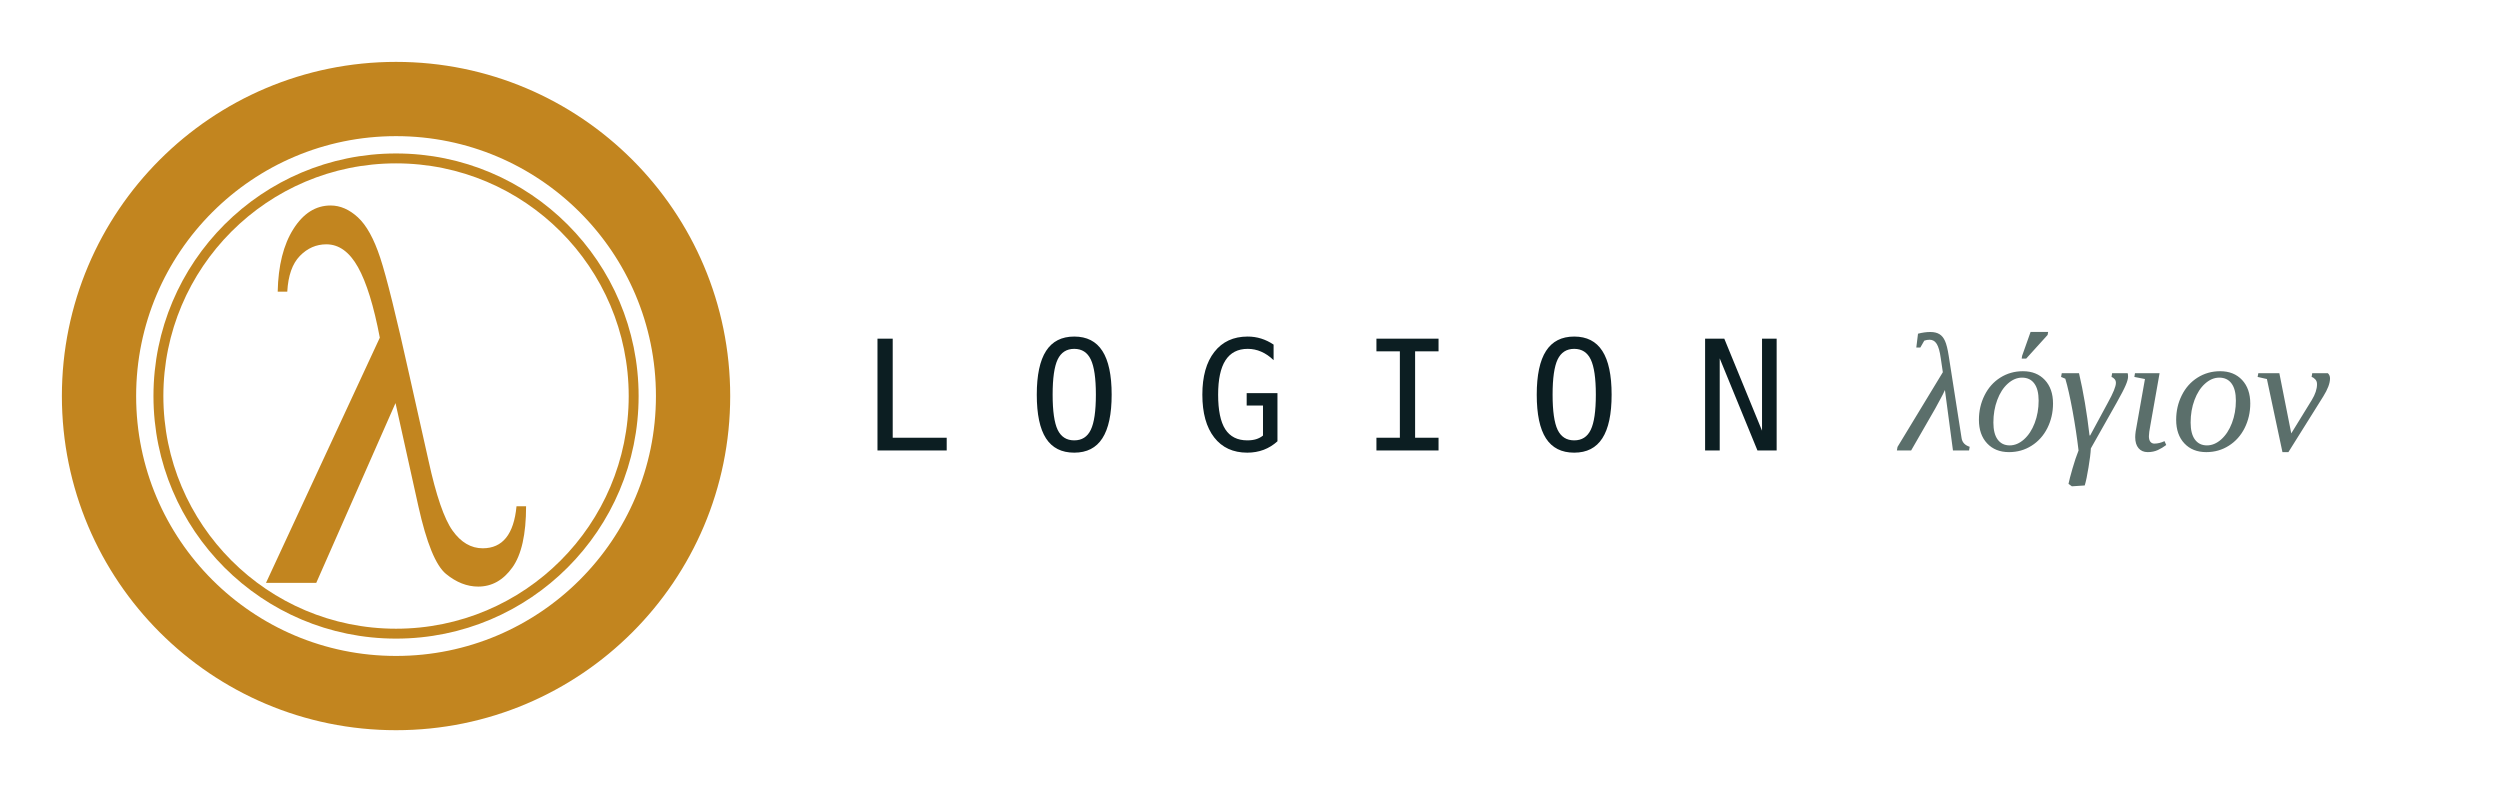
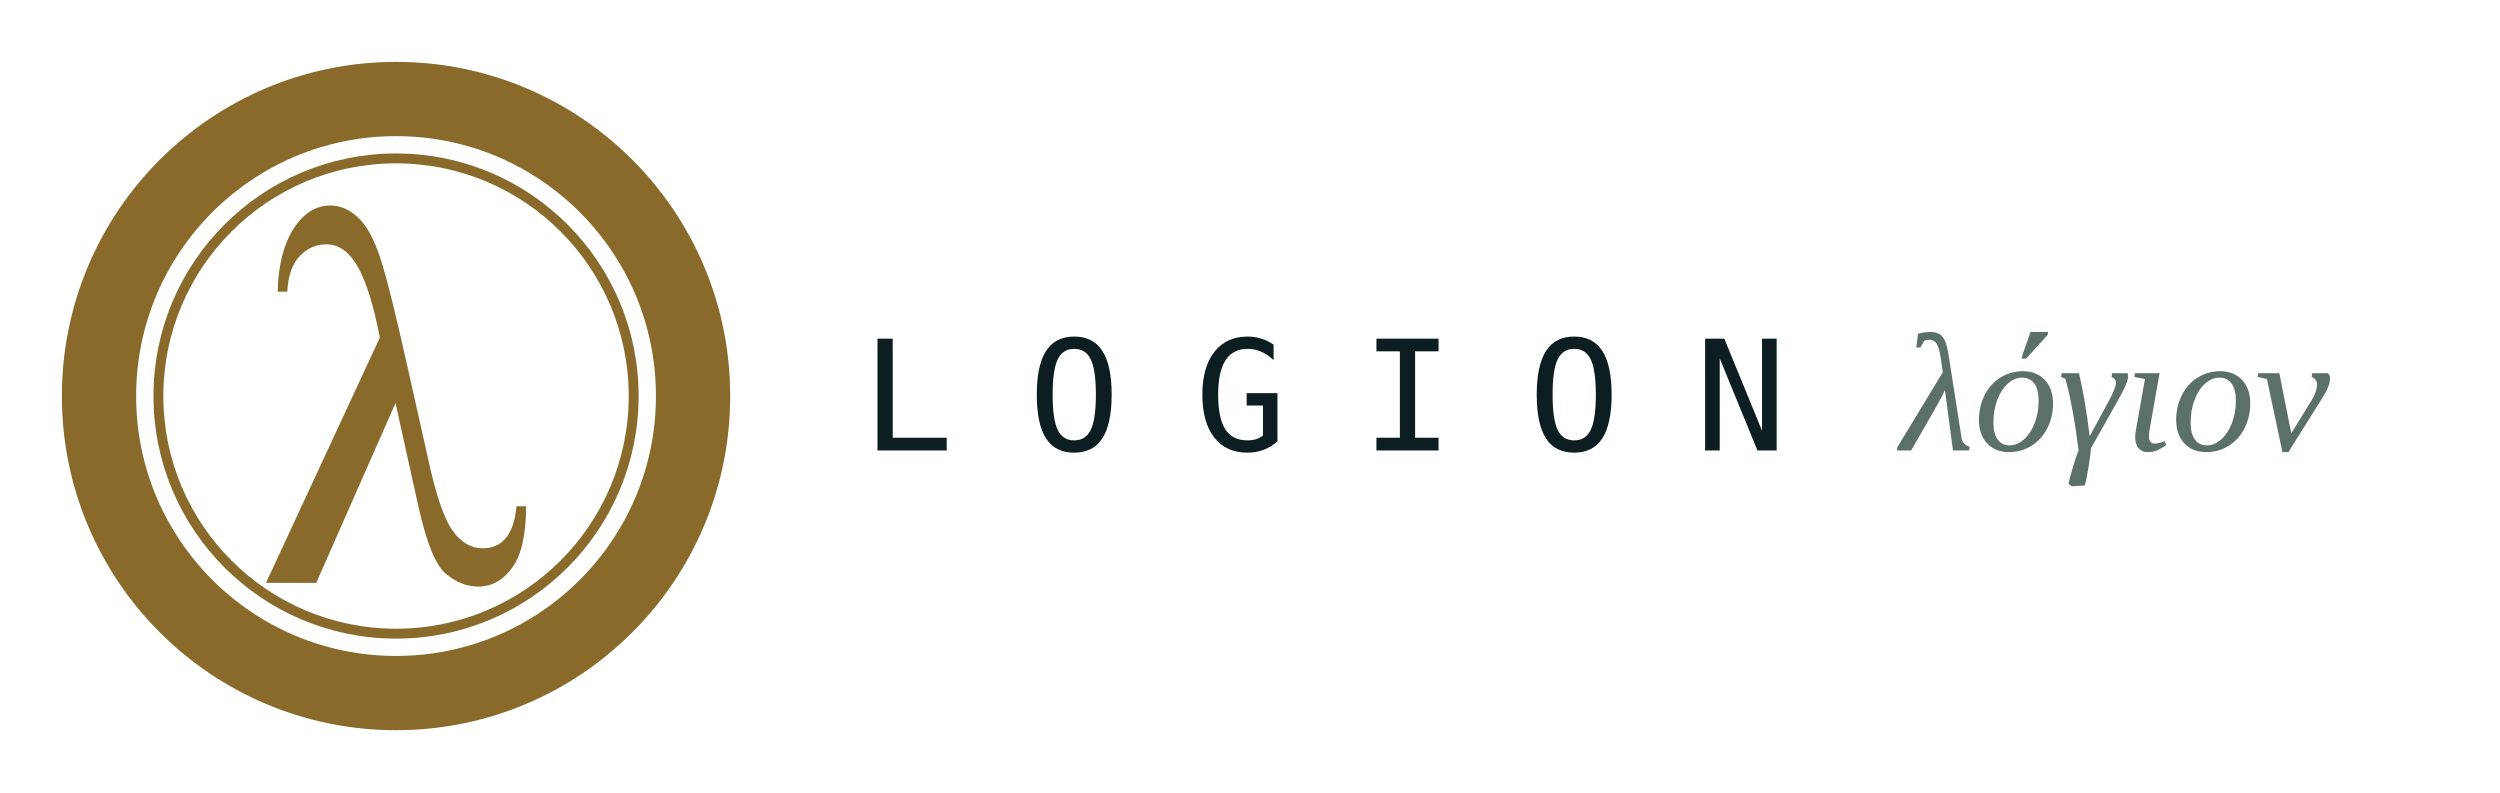
<svg xmlns="http://www.w3.org/2000/svg" viewBox="0 0 505 160" role="img" aria-labelledby="title desc">
-   <circle cx="80" cy="80" r="60" fill="none" stroke="#c2851f" stroke-width="15" />
-   <circle cx="80" cy="80" r="48" fill="none" stroke="#c2851f" stroke-width="2" />
-   <path transform="translate(80 80) scale(0.05372 -0.05372) translate(-514 -702.5)" fill="#c2851f" d="M967 288H1003Q1003 130 951.5 58.0Q900 -14 823 -14Q760 -14 702.0 33.5Q644 81 598 288L512 676L214 0H25L453 922Q419 1101 371.0 1187.0Q323 1273 252 1273Q195 1273 152.5 1229.5Q110 1186 105 1095H69Q72 1242 128.0 1330.5Q184 1419 268 1419Q322 1419 370.5 1374.5Q419 1330 454.5 1222.5Q490 1115 565 777L636 460Q679 263 726.5 196.5Q774 130 840 130Q952 130 967 288Z" />
+   <circle cx="80" cy="80" r="60" fill="none" stroke="#8a6a2b" stroke-width="15" />
+   <circle cx="80" cy="80" r="48" fill="none" stroke="#8a6a2b" stroke-width="2" />
+   <path transform="translate(80 80) scale(0.05372 -0.05372) translate(-514 -702.5)" fill="#8a6a2b" d="M967 288H1003Q1003 130 951.5 58.0Q900 -14 823 -14Q760 -14 702.0 33.5Q644 81 598 288L512 676L214 0H25L453 922Q419 1101 371.0 1187.0Q323 1273 252 1273Q195 1273 152.5 1229.5Q110 1186 105 1095H69Q72 1242 128.0 1330.5Q184 1419 268 1419Q322 1419 370.5 1374.5Q419 1330 454.5 1222.5Q490 1115 565 777L636 460Q679 263 726.5 196.5Q774 130 840 130Q952 130 967 288Z" />
  <text x="174" y="91" fill="#0c1e22" font-family="ui-monospace, SFMono-Regular, Menlo, Consolas, monospace" font-size="31" letter-spacing="15">LOGION</text>
  <text x="384" y="91" fill="#5b6f6b" font-family="ui-serif, Georgia, Cambria, 'Times New Roman', serif" font-size="34" font-style="italic">λόγιον</text>
</svg>
